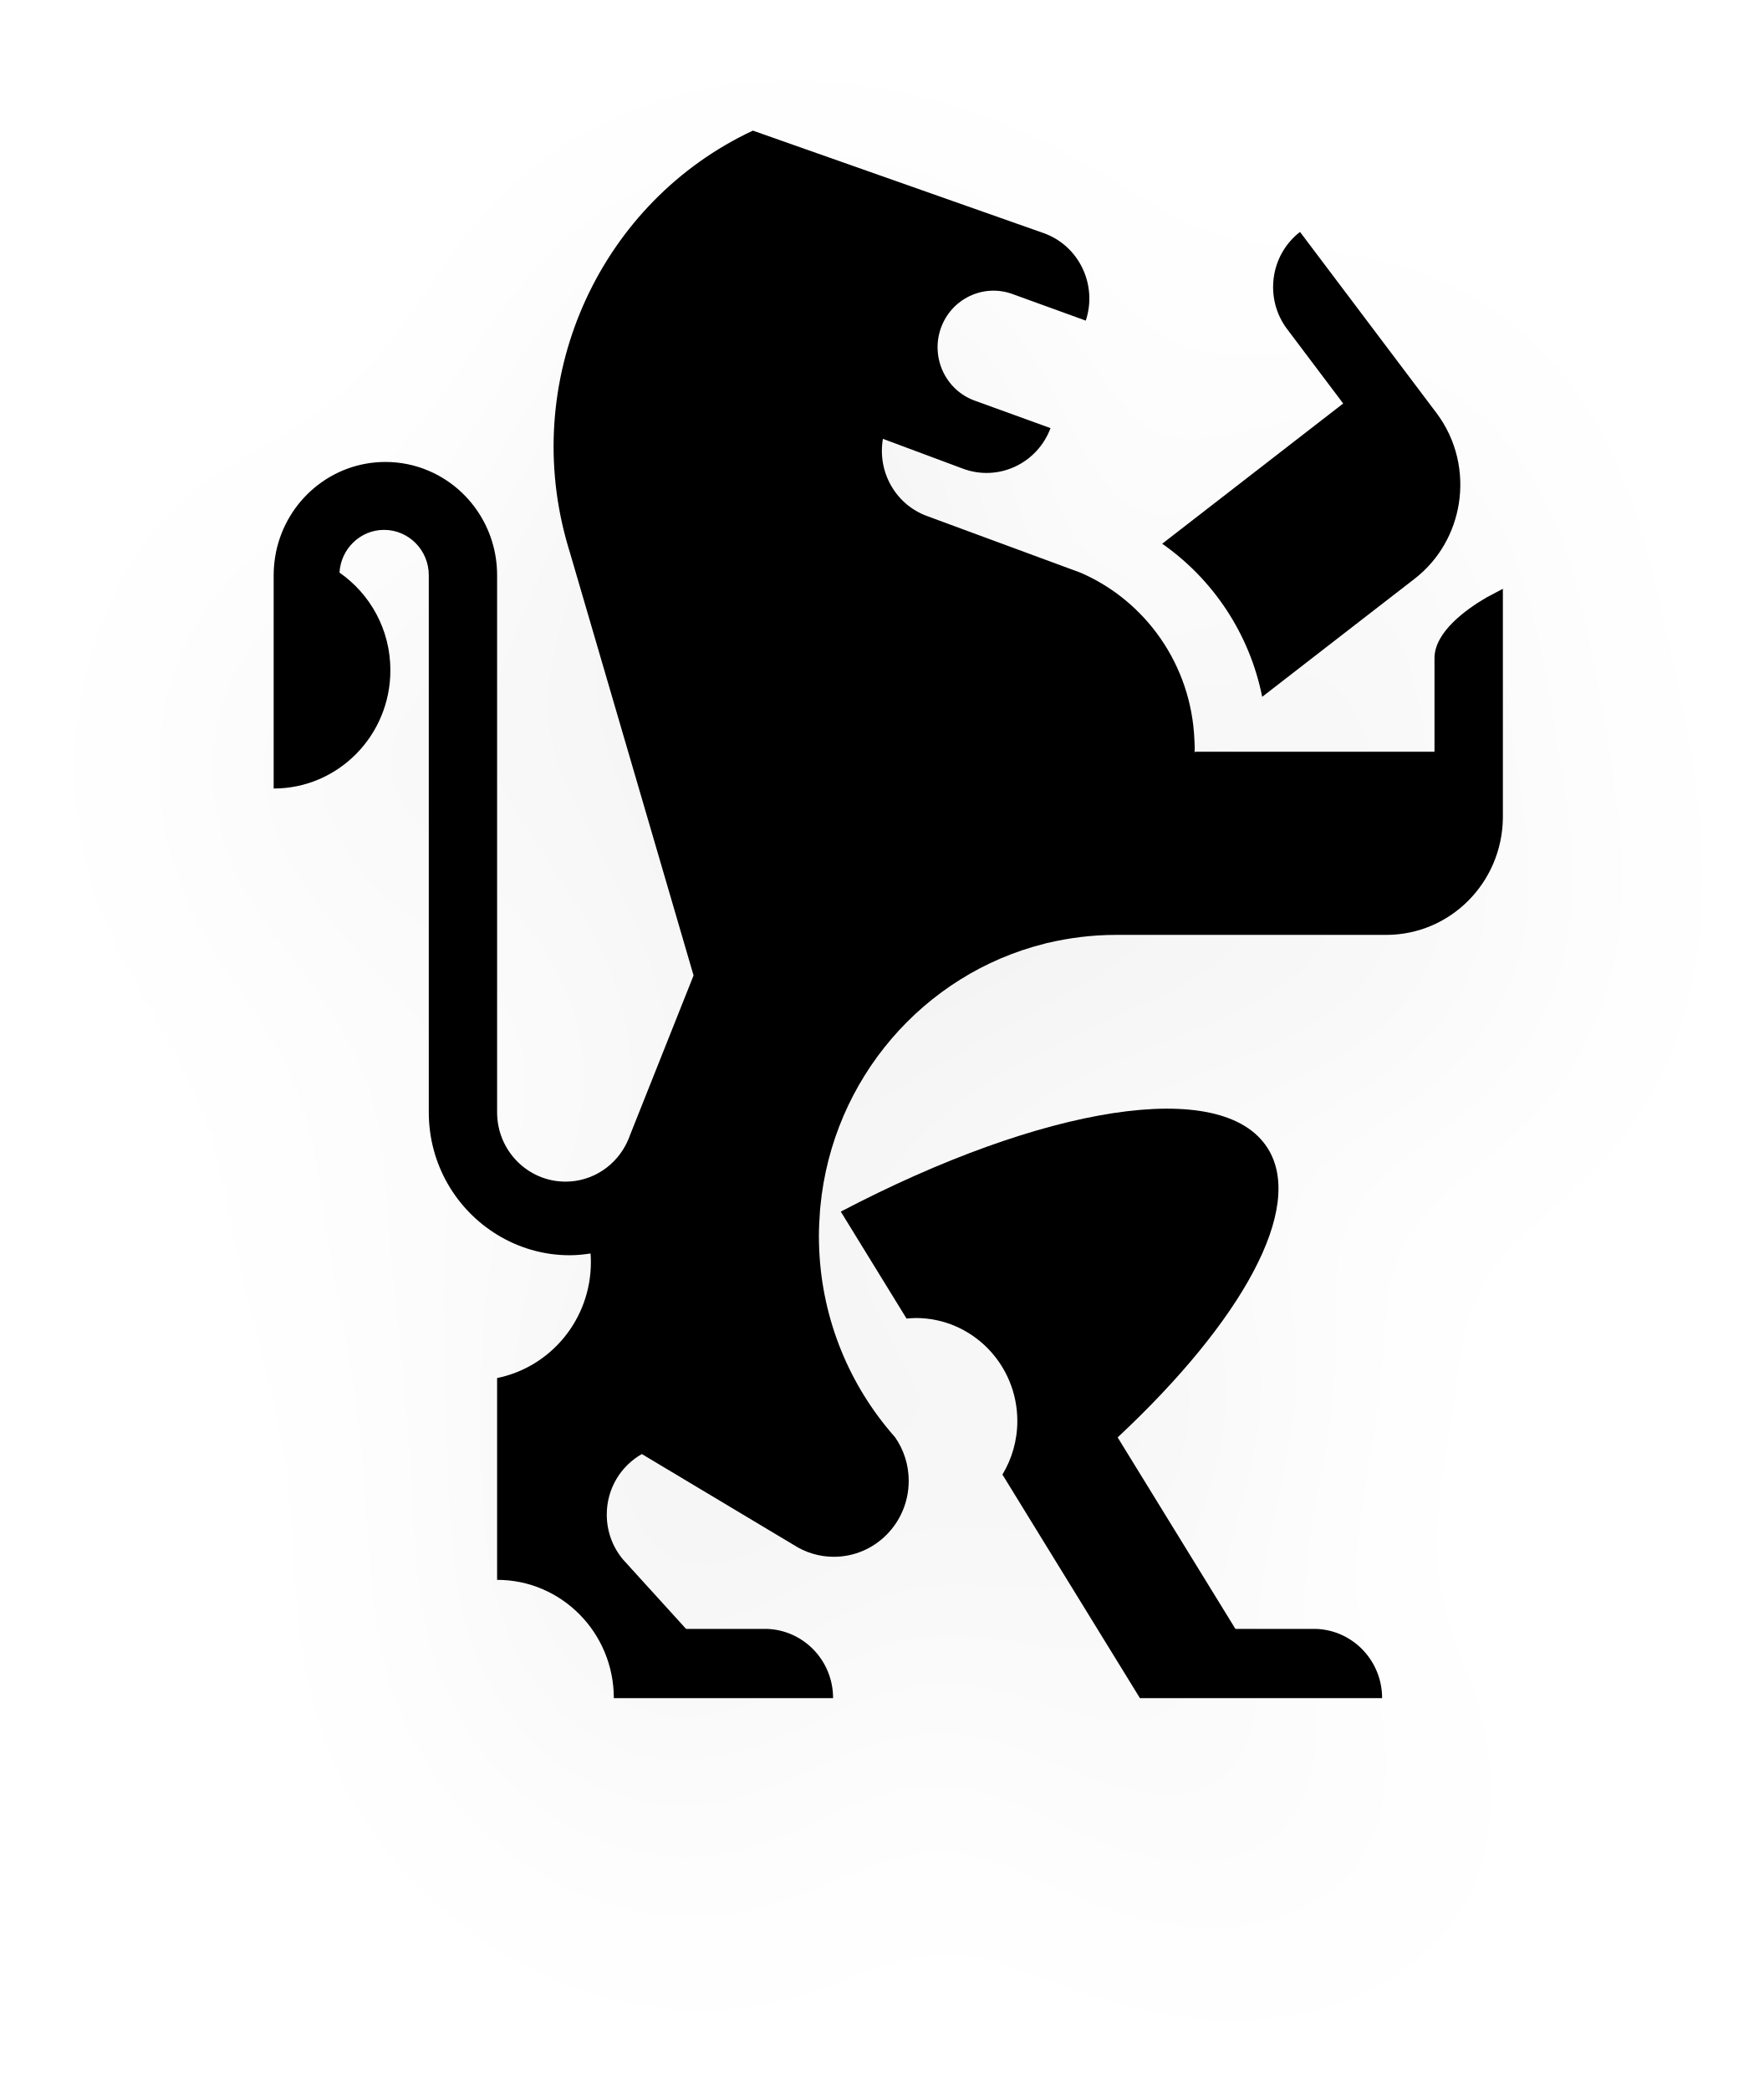
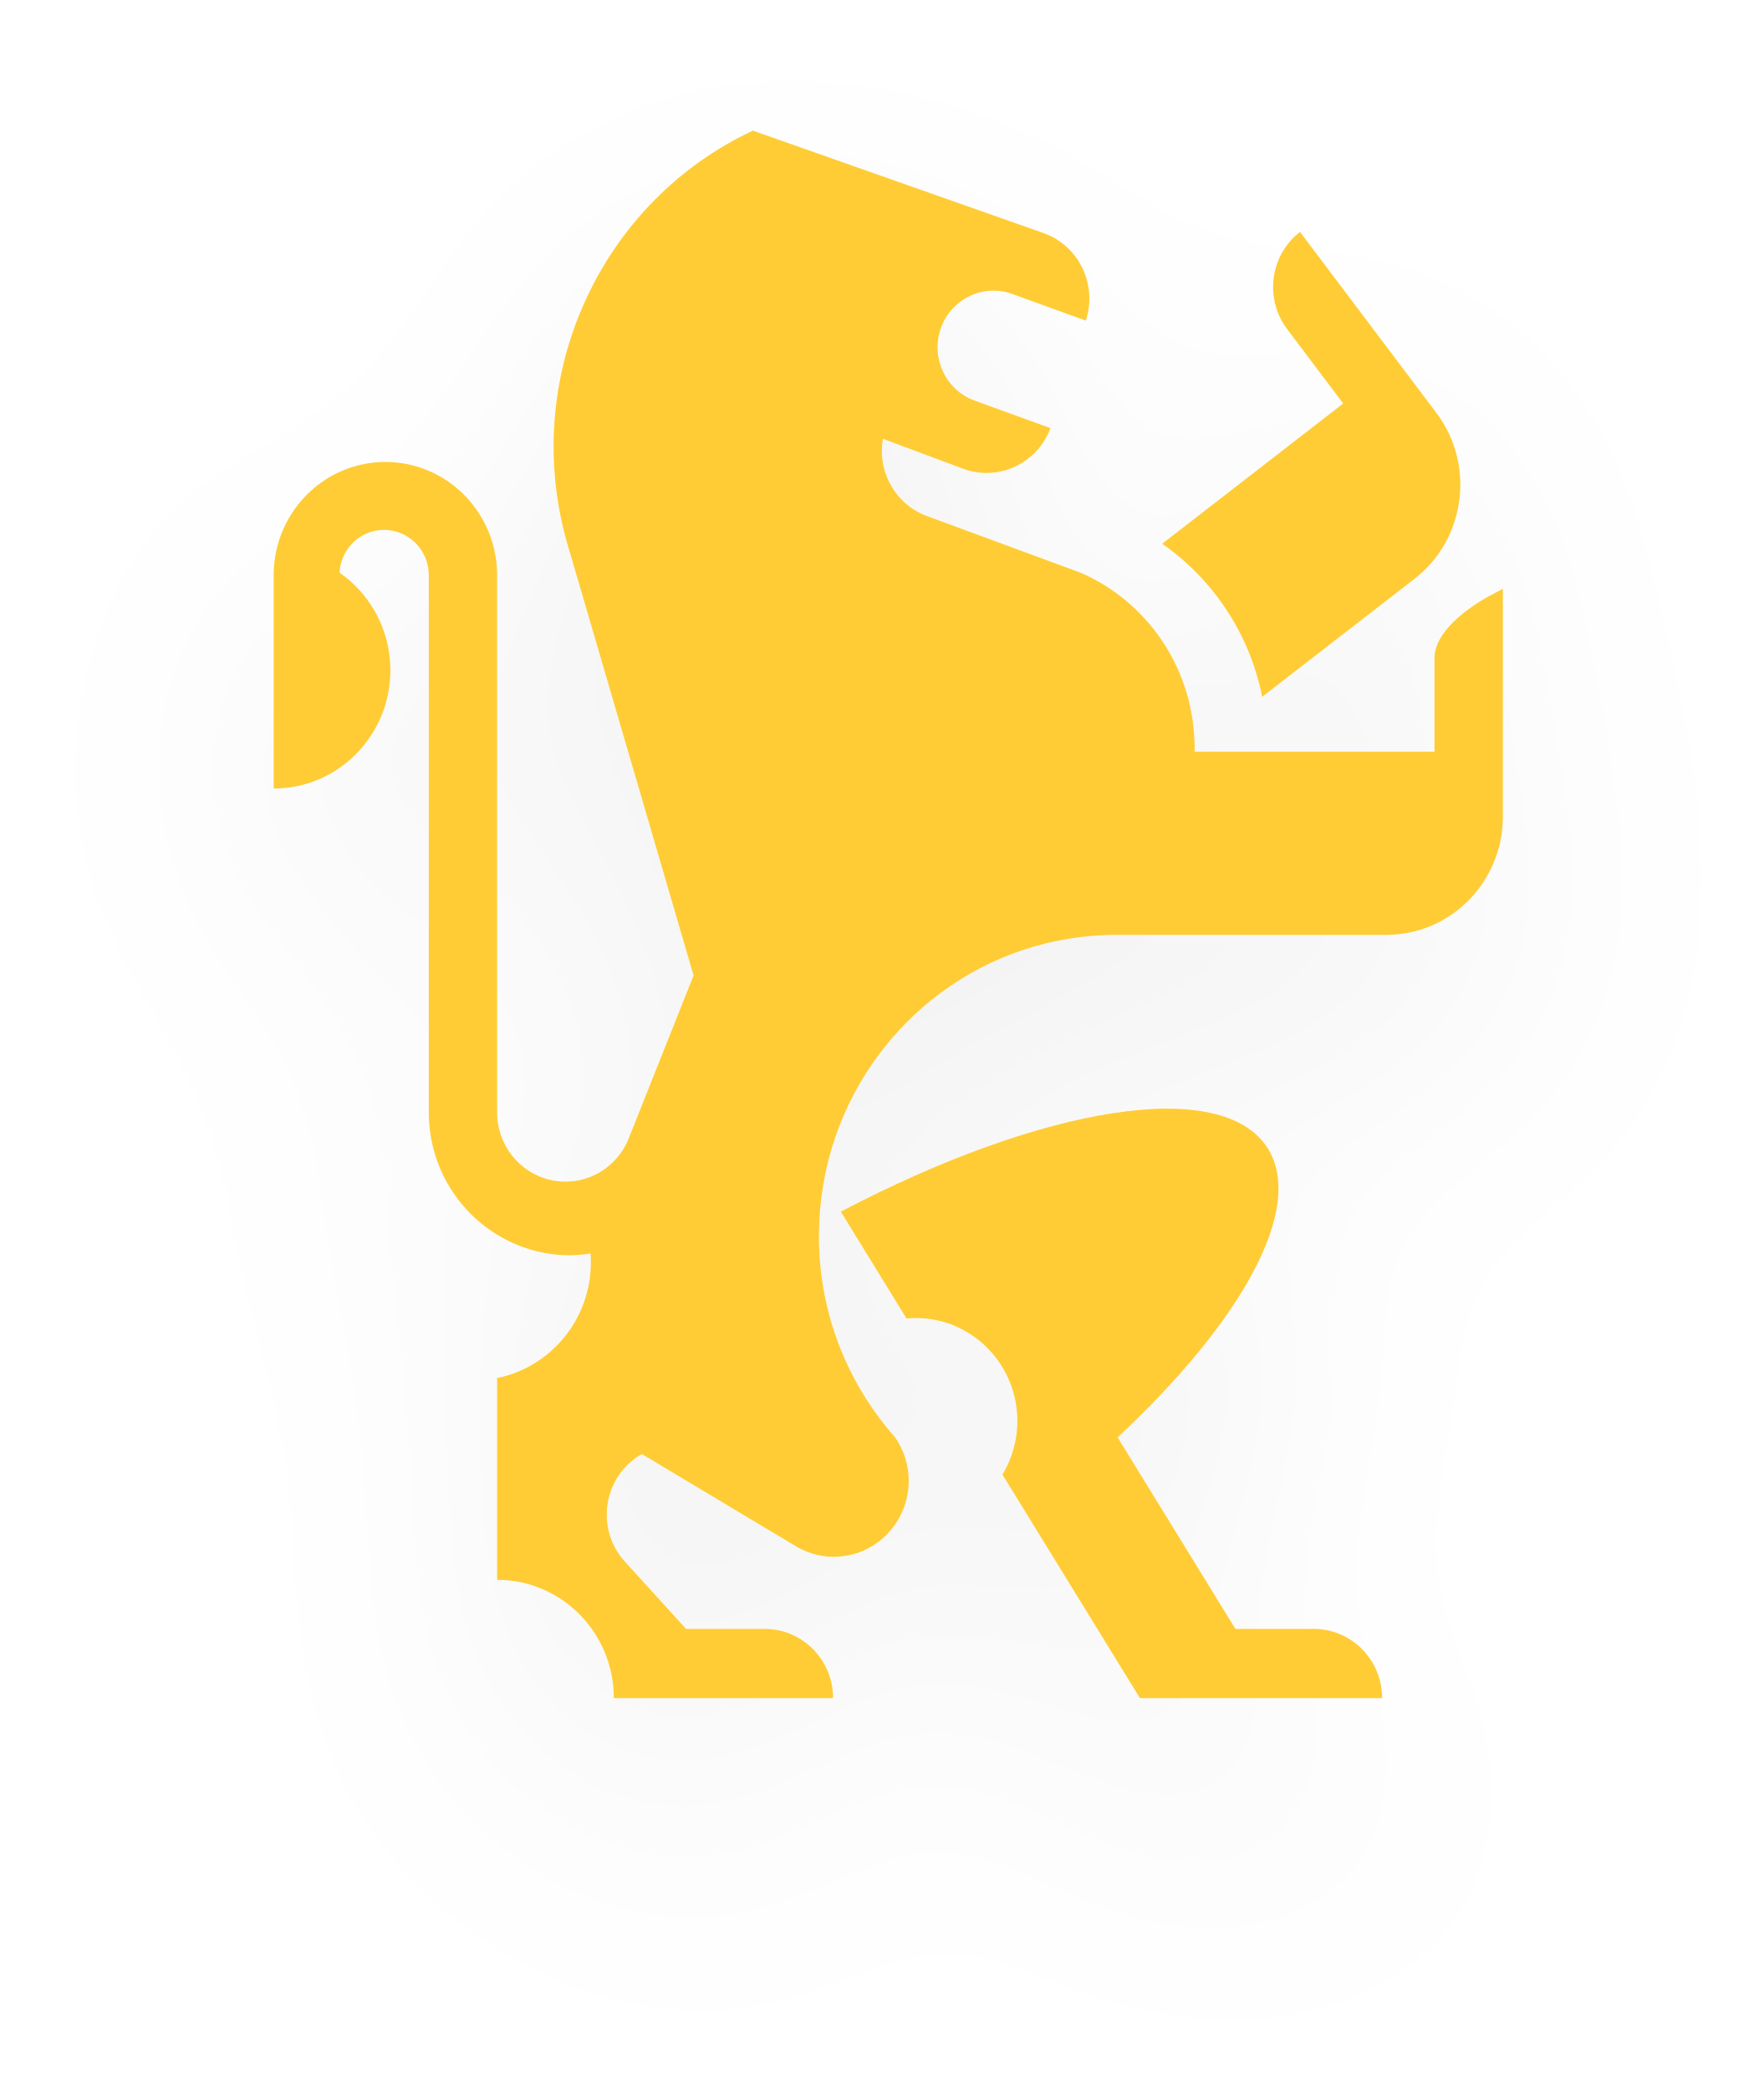
<svg xmlns="http://www.w3.org/2000/svg" width="27px" height="32px" viewBox="0 0 27 32" version="1.1">
  <defs>
    <filter x="-50%" y="-50%" width="200%" height="200%" filterUnits="objectBoundingBox" id="filter-1">
      <feOffset dx="0" dy="2" in="SourceAlpha" result="shadowOffsetOuter1" />
      <feGaussianBlur stdDeviation="2" in="shadowOffsetOuter1" result="shadowBlurOuter1" />
      <feColorMatrix values="0 0 0 0 0   0 0 0 0 0   0 0 0 0 0  0 0 0 0.05 0" type="matrix" in="shadowBlurOuter1" result="shadowMatrixOuter1" />
      <feMerge>
        <feMergeNode in="shadowMatrixOuter1" />
        <feMergeNode in="SourceGraphic" />
      </feMerge>
    </filter>
  </defs>
-   <g id="OPt-2" stroke="none" stroke-width="1" fill="none" fill-rule="evenodd">
-     <g id="prog2_pro3_Mobile-Portrait_opt2-Copy-2" transform="translate(-10, -15)" fill="#000000">
+   <g id="OPt-2" stroke="none" stroke-width="1" fill="#FFCC34" fill-rule="evenodd">
+     <g id="prog2_pro3_Mobile-Portrait_opt2-Copy-2" transform="translate(-10, -15)" fill="#FFCC34">
      <g id="nav">
        <g id="Group-6" filter="url(#filter-1)">
          <g id="ic_home" transform="translate(14, 17)">
            <g id="Group" transform="translate(9.6, 12) scale(-1, 1) translate(-9.6, -12) ">
              <path d="M1.542,6.862 L2.436,7.554 L3.875,8.669 C4.069,7.7 4.63,6.867 5.406,6.325 L2.635,4.178 L3.493,3.039 C3.844,2.573 3.756,1.907 3.296,1.551 L1.207,4.323 C0.898,4.733 0.79,5.235 0.864,5.708 C0.934,6.15 1.163,6.568 1.542,6.862 L1.542,6.862 Z" id="Shape" />
              <path d="M10.327,16.551 C7.236,14.931 4.483,14.473 3.788,15.585 C3.218,16.499 4.188,18.233 6.088,20.008 L4.285,22.94 L3.057,22.94 C2.492,22.956 2.039,23.424 2.039,24 L3.633,24 L5.747,24 L6.399,22.94 L7.444,21.241 L7.852,20.577 C7.708,20.338 7.624,20.057 7.624,19.757 C7.624,18.886 8.321,18.18 9.18,18.18 C9.227,18.18 9.274,18.185 9.32,18.189 L10.327,16.551 L10.327,16.551 Z" id="Shape" />
              <path d="M18.974,6.453 C18.812,5.665 18.124,5.073 17.299,5.073 C17.064,5.073 16.839,5.121 16.635,5.209 C16.021,5.471 15.589,6.088 15.589,6.807 L15.589,15.031 C15.589,15.617 15.12,16.092 14.542,16.092 C14.121,16.092 13.759,15.84 13.593,15.476 C13.578,15.444 13.565,15.411 13.553,15.377 L12.581,12.935 L14.468,6.481 C14.469,6.477 14.471,6.472 14.472,6.468 C14.495,6.396 14.515,6.323 14.535,6.251 C15.222,3.722 13.986,1.082 11.673,0 L7.23,1.566 C6.684,1.755 6.393,2.356 6.576,2.909 L7.701,2.501 C8.146,2.34 8.636,2.575 8.795,3.025 C8.954,3.476 8.722,3.973 8.277,4.134 L7.116,4.555 C7.319,5.099 7.916,5.377 8.456,5.176 L9.682,4.719 C9.769,5.22 9.492,5.725 9.004,5.902 L6.655,6.769 C5.664,7.198 4.961,8.176 4.913,9.325 C4.911,9.367 4.908,9.409 4.908,9.452 C4.908,9.478 4.911,9.504 4.911,9.53 C4.907,9.518 4.904,9.51 4.904,9.51 L1.237,9.51 L1.237,8.076 C1.237,7.676 0.749,7.327 0.439,7.147 L0.19,7.015 L0.19,10.528 C0.204,11.517 0.997,12.314 1.976,12.314 L6.111,12.314 C6.478,12.314 6.834,12.359 7.175,12.441 C7.158,12.437 7.142,12.431 7.125,12.426 C7.143,12.432 7.161,12.437 7.179,12.441 C7.19,12.444 7.2,12.447 7.211,12.45 C9.054,12.912 10.454,14.514 10.64,16.477 C10.644,16.511 10.646,16.545 10.648,16.58 C10.656,16.694 10.662,16.808 10.662,16.924 C10.662,18.028 10.278,19.042 9.639,19.836 C9.593,19.894 9.544,19.951 9.495,20.007 C9.364,20.196 9.287,20.425 9.287,20.673 C9.287,21.315 9.8,21.836 10.434,21.836 C10.661,21.836 10.873,21.768 11.052,21.652 L13.373,20.263 C13.694,20.445 13.91,20.791 13.91,21.19 C13.91,21.453 13.816,21.694 13.659,21.88 L12.696,22.94 L11.52,22.94 L11.52,22.94 L11.463,22.94 C10.898,22.956 10.445,23.424 10.445,24 L12.538,24 L12.538,24 L13.802,24 C13.802,23 14.602,22.189 15.589,22.189 L15.589,19.099 C14.77,18.934 14.153,18.202 14.153,17.323 C14.153,17.279 14.155,17.236 14.158,17.192 C14.263,17.208 14.369,17.219 14.478,17.219 C14.885,17.219 15.264,17.103 15.589,16.904 C16.215,16.521 16.635,15.827 16.635,15.031 L16.635,6.807 C16.635,6.424 16.942,6.113 17.32,6.113 C17.684,6.113 17.981,6.403 18.002,6.767 C17.532,7.094 17.223,7.641 17.223,8.262 C17.223,9.263 18.023,10.073 19.01,10.073 L19.01,6.807 C19.01,6.686 18.997,6.567 18.974,6.453 L18.974,6.453 Z" id="Shape" />
            </g>
          </g>
        </g>
      </g>
    </g>
  </g>
</svg>
